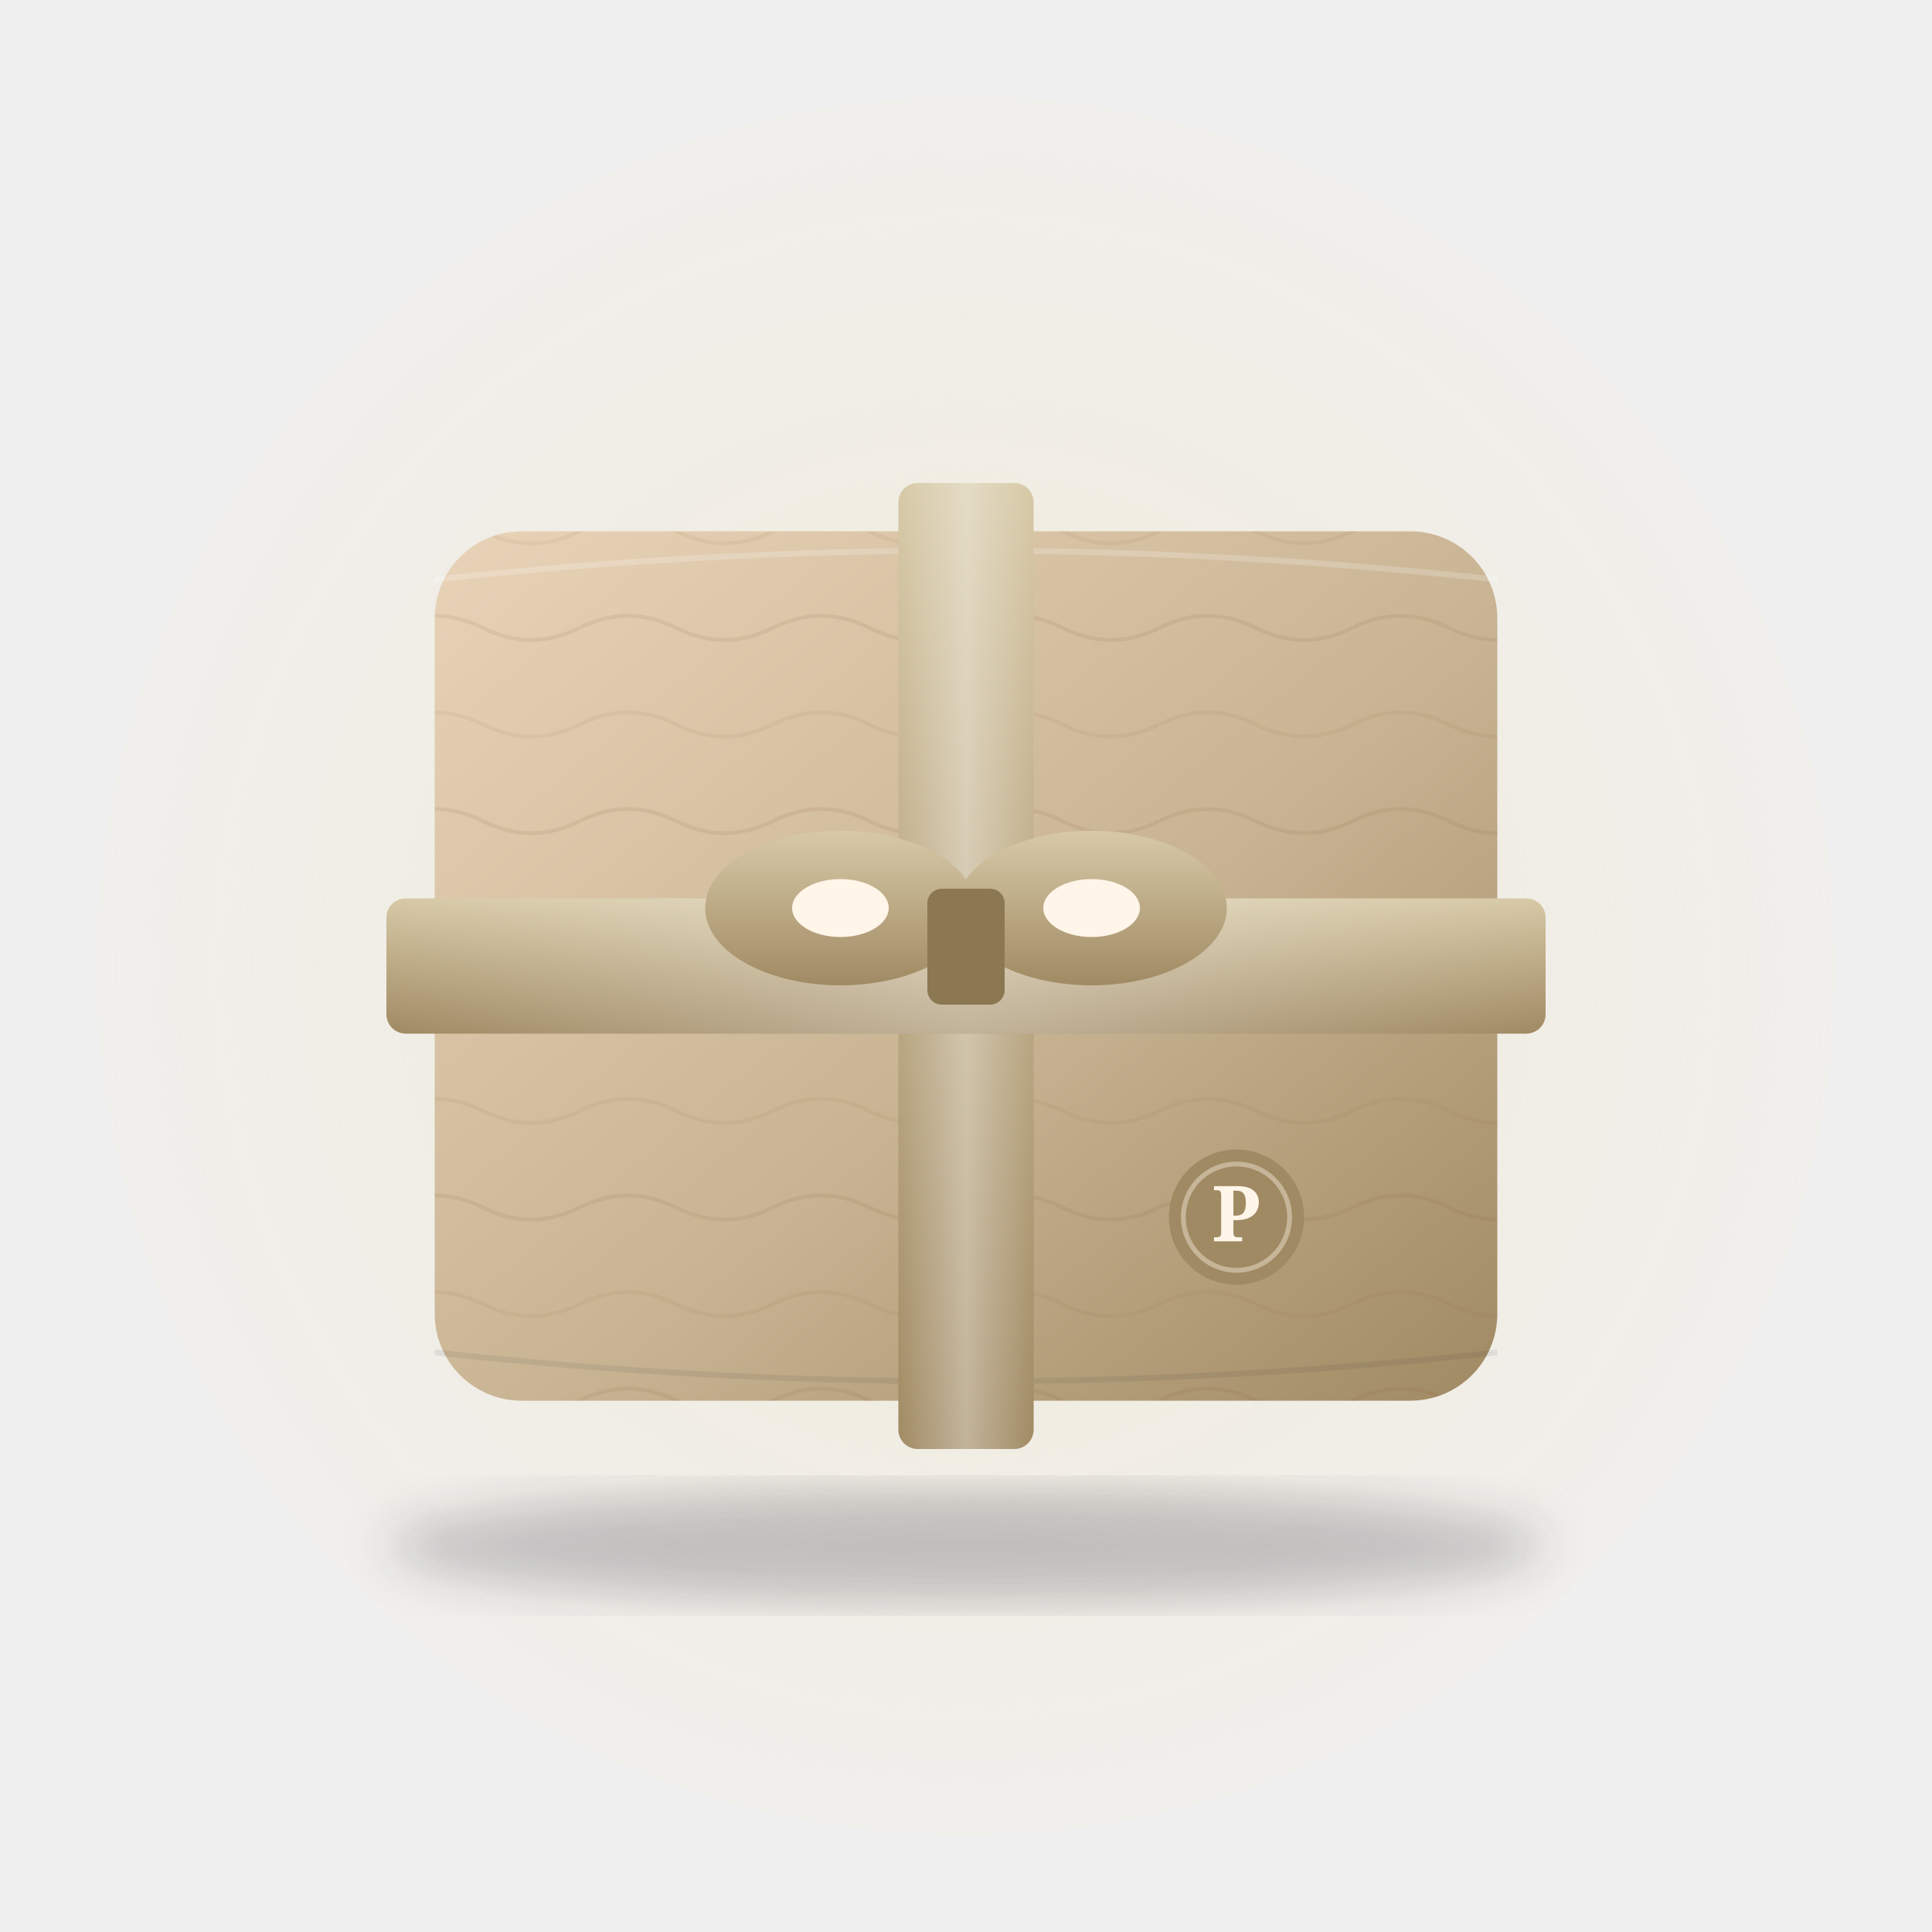
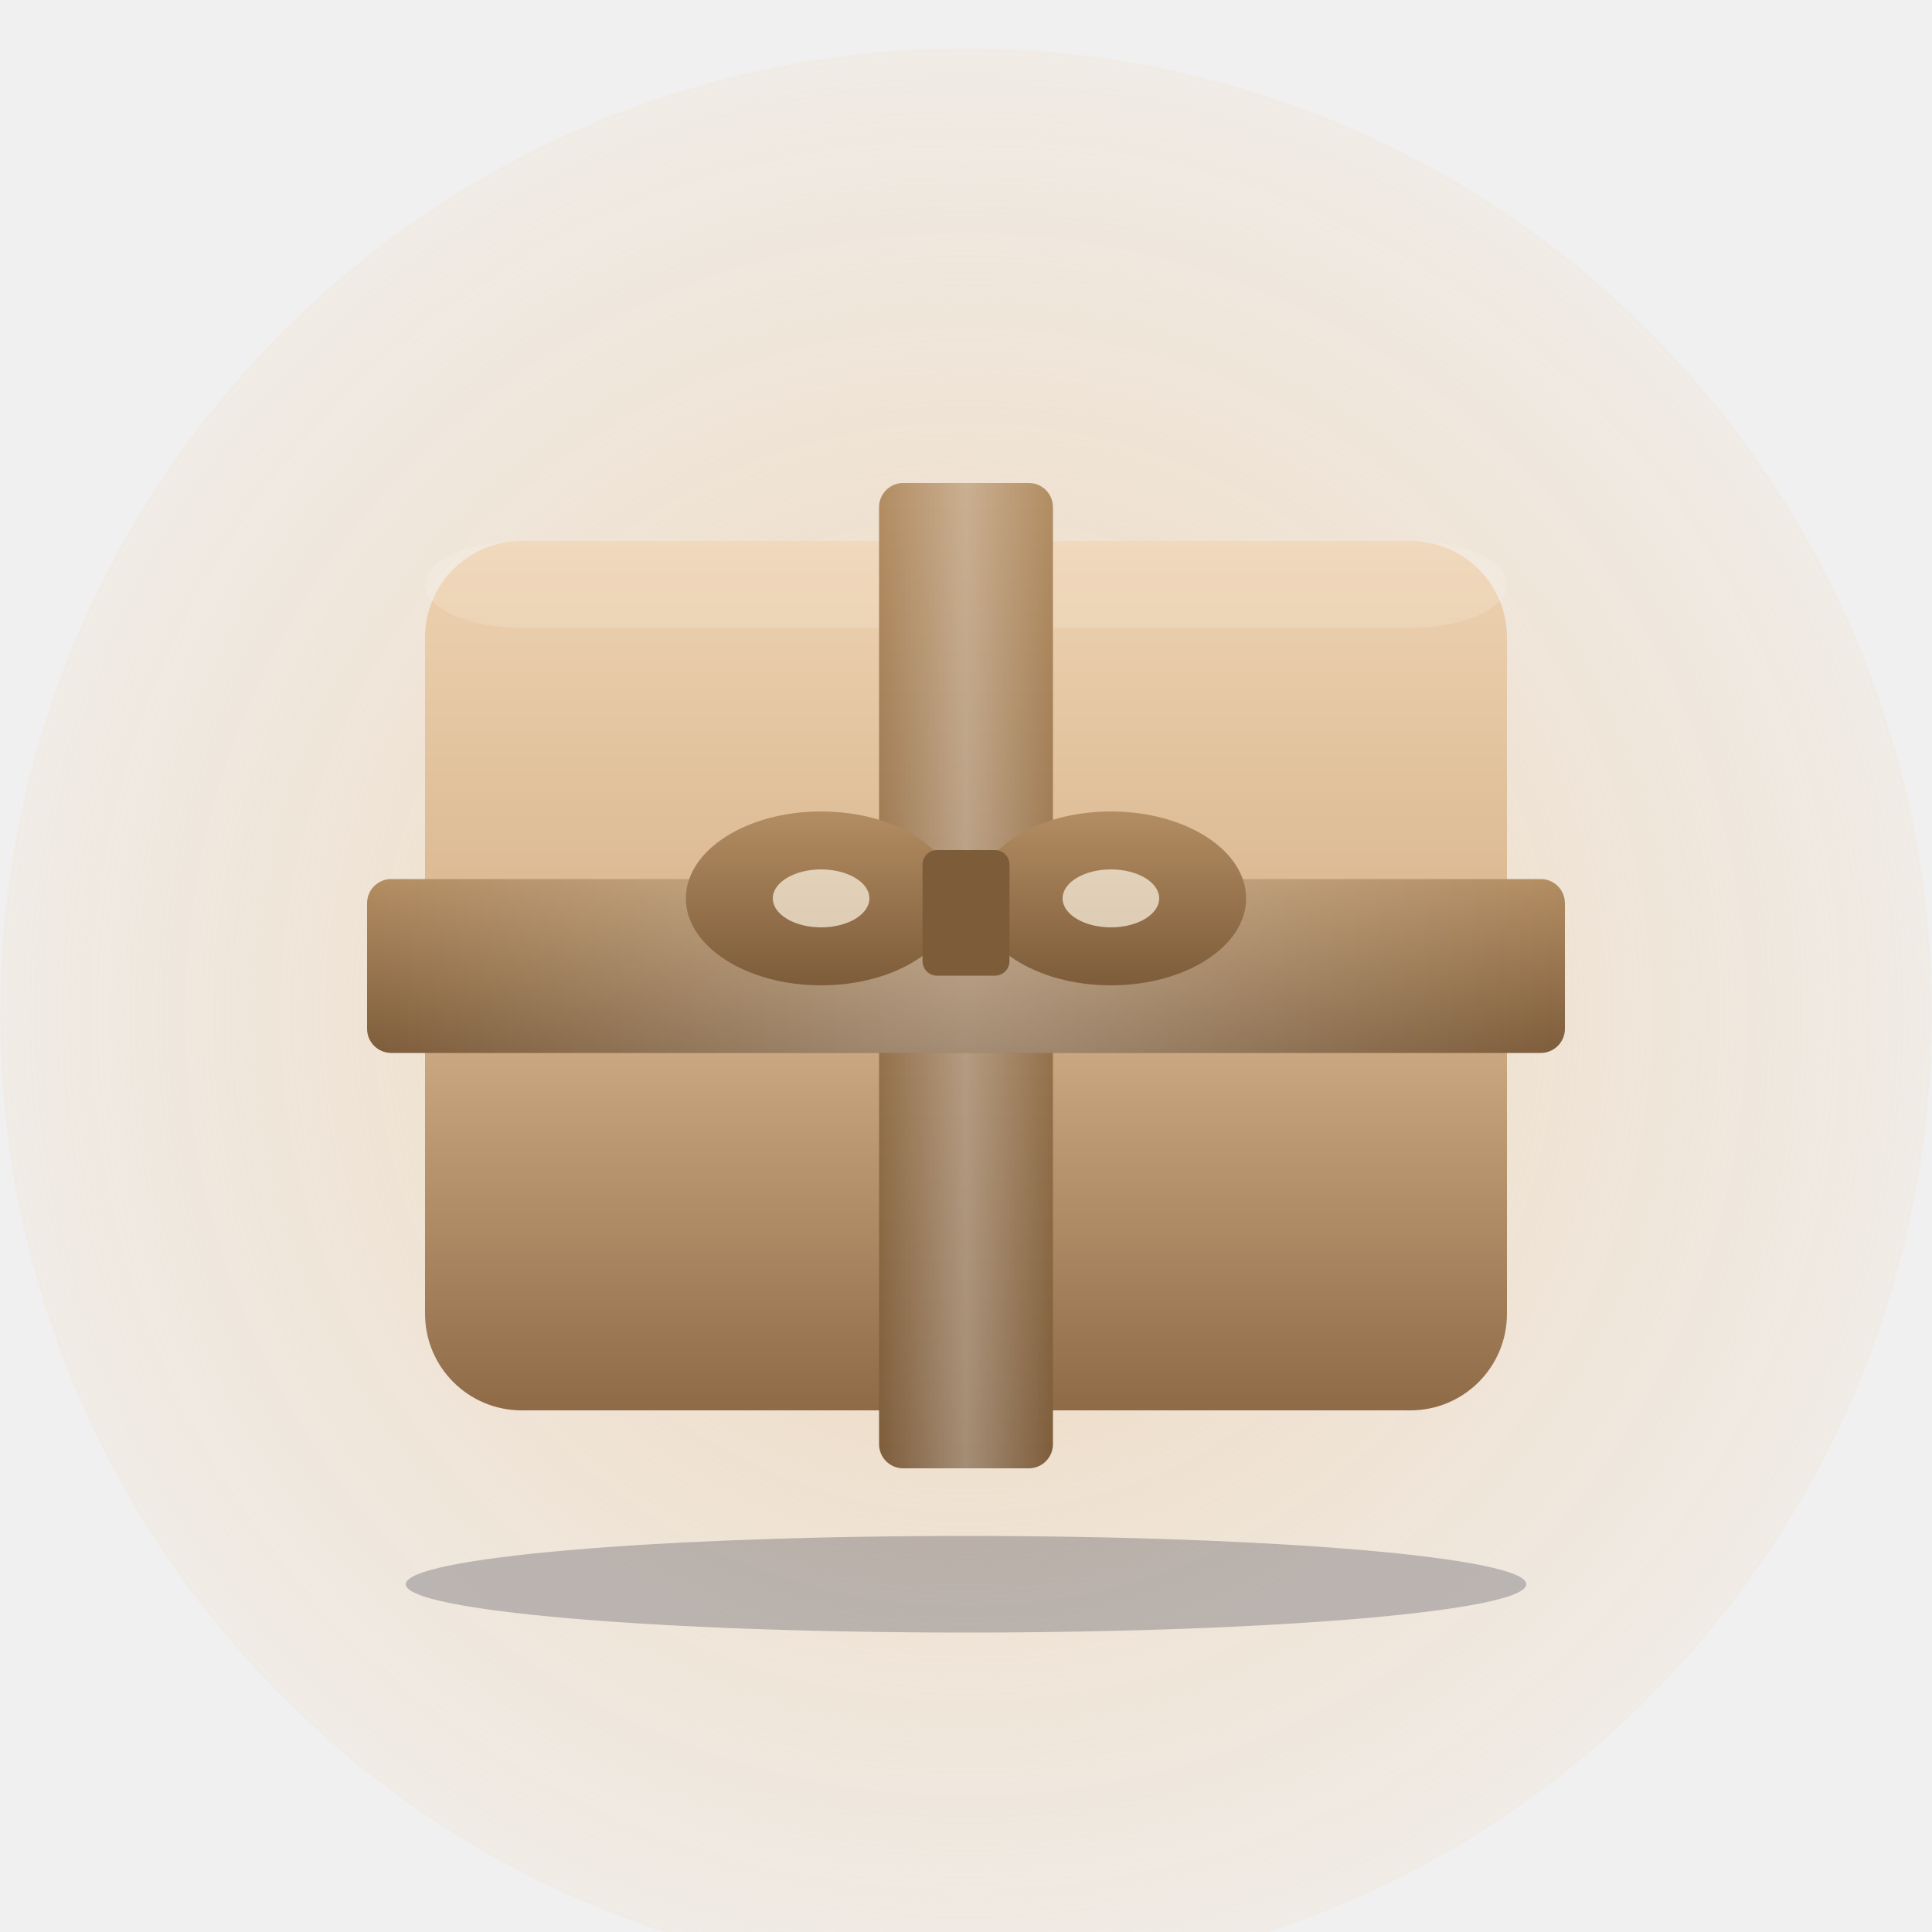
<svg xmlns="http://www.w3.org/2000/svg" viewBox="0 0 400 400" role="img" aria-label="Common PEELED package">
  <defs>
-     <linearGradient id="paper" x1="0" y1="0" x2="1" y2="1">
-       <stop offset="0" stop-color="#E9D3B8" />
-       <stop offset="0.55" stop-color="#C8B493" />
-       <stop offset="1" stop-color="#A08A63" />
+     <linearGradient id="c_paper" x1="0" y1="0" x2="0" y2="1">
+       <stop offset="0" stop-color="#EED3B2" />
+       <stop offset="0.5" stop-color="#D7B48C" />
+       <stop offset="1" stop-color="#8F6A47" />
    </linearGradient>
-     <linearGradient id="ribbon" x1="0" y1="0" x2="0" y2="1">
-       <stop offset="0" stop-color="#D7C9A7" />
-       <stop offset="1" stop-color="#A08A63" />
+     <linearGradient id="c_ribbon" x1="0" y1="0" x2="0" y2="1">
+       <stop offset="0" stop-color="#B38D62" />
+       <stop offset="1" stop-color="#7D5C3A" />
    </linearGradient>
-     <linearGradient id="ribbonSheen" x1="0" y1="0" x2="1" y2="0">
+     <linearGradient id="c_sheen" x1="0" y1="0" x2="1" y2="0">
      <stop offset="0" stop-color="#FFFFFF" stop-opacity="0" />
-       <stop offset="0.5" stop-color="#FFFFFF" stop-opacity="0.35" />
+       <stop offset="0.5" stop-color="#FFFFFF" stop-opacity="0.5" />
      <stop offset="1" stop-color="#FFFFFF" stop-opacity="0" />
    </linearGradient>
-     <radialGradient id="glow" cx="50%" cy="50%" r="60%">
-       <stop offset="0" stop-color="#F2E7CA" stop-opacity="0.6" />
-       <stop offset="1" stop-color="#F2E7CA" stop-opacity="0" />
+     <radialGradient id="c_glow" cx="50%" cy="50%" r="62%">
+       <stop offset="0" stop-color="#EED3B2" stop-opacity="0.85" />
+       <stop offset="1" stop-color="#EED3B2" stop-opacity="0" />
    </radialGradient>
-     <pattern id="fibers" x="0" y="0" width="40" height="40" patternUnits="userSpaceOnUse">
-       <path d="M0 10 Q10 5 20 10 T40 10" stroke="#8B5E3C" stroke-opacity="0.12" stroke-width="0.8" fill="none" />
-       <path d="M0 30 Q10 25 20 30 T40 30" stroke="#8B5E3C" stroke-opacity="0.08" stroke-width="0.8" fill="none" />
-     </pattern>
-     <filter id="soft">
-       <feGaussianBlur stdDeviation="5" />
-     </filter>
  </defs>
-   <circle cx="200" cy="200" r="180" fill="url(#glow)" />
-   <ellipse cx="200" cy="320" rx="120" ry="12" fill="#1A1B2E" opacity="0.22" filter="url(#soft)" />
-   <g id="body">
-     <rect x="90" y="110" width="220" height="180" rx="18" fill="url(#paper)" />
-     <rect x="90" y="110" width="220" height="180" rx="18" fill="url(#fibers)" />
-     <path d="M90 120 Q200 108 310 120" stroke="#FFFFFF" stroke-opacity="0.2" stroke-width="1.2" fill="none" />
-     <path d="M90 280 Q200 292 310 280" stroke="#1A1B2E" stroke-opacity="0.08" stroke-width="1.2" fill="none" />
-   </g>
-   <g id="ribbon">
-     <rect x="186" y="100" width="28" height="200" rx="4" fill="url(#ribbon)" />
-     <rect x="186" y="100" width="28" height="200" rx="4" fill="url(#ribbonSheen)" />
-     <rect x="80" y="186" width="240" height="28" rx="4" fill="url(#ribbon)" />
-     <rect x="80" y="186" width="240" height="28" rx="4" fill="url(#ribbonSheen)" />
-   </g>
-   <g id="bow" transform="translate(200 200)">
-     <ellipse cx="-26" cy="-12" rx="28" ry="16" fill="url(#ribbon)" />
-     <ellipse cx="-26" cy="-12" rx="10" ry="6" fill="#FFF5E8" />
-     <ellipse cx="26" cy="-12" rx="28" ry="16" fill="url(#ribbon)" />
-     <ellipse cx="26" cy="-12" rx="10" ry="6" fill="#FFF5E8" />
-     <rect x="-8" y="-16" width="16" height="24" rx="3" fill="#8B7752" />
-   </g>
-   <g id="seal" transform="translate(256 252)">
-     <circle r="14" fill="#A08A63" />
-     <circle r="11" fill="none" stroke="#FFF5E8" stroke-opacity="0.4" />
-     <text x="0" y="5" text-anchor="middle" font-family="Fraunces, serif" font-size="16" font-weight="800" fill="#FFF5E8">P</text>
-   </g>
+   <circle cx="200" cy="210" r="200" fill="url(#c_glow)" />
+   <ellipse cx="200" cy="328" rx="116" ry="10" fill="#1A1B2E" opacity="0.25" />
+   <rect x="88" y="112" width="224" height="180" rx="20" fill="url(#c_paper)" />
+   <rect x="88" y="112" width="224" height="18" rx="20" fill="#FFFFFF" opacity="0.14" />
+   <rect x="182" y="100" width="36" height="204" rx="5" fill="url(#c_ribbon)" />
+   <rect x="182" y="100" width="36" height="204" rx="5" fill="url(#c_sheen)" opacity="0.6" />
+   <rect x="76" y="182" width="248" height="36" rx="5" fill="url(#c_ribbon)" />
+   <rect x="76" y="182" width="248" height="36" rx="5" fill="url(#c_sheen)" opacity="0.6" />
+   <ellipse cx="170" cy="186" rx="28" ry="18" fill="url(#c_ribbon)" />
+   <ellipse cx="230" cy="186" rx="28" ry="18" fill="url(#c_ribbon)" />
+   <ellipse cx="170" cy="186" rx="10" ry="6" fill="#FFF5E4" opacity="0.7" />
+   <ellipse cx="230" cy="186" rx="10" ry="6" fill="#FFF5E4" opacity="0.7" />
+   <rect x="191" y="176" width="18" height="26" rx="3" fill="#7D5C3A" />
</svg>
